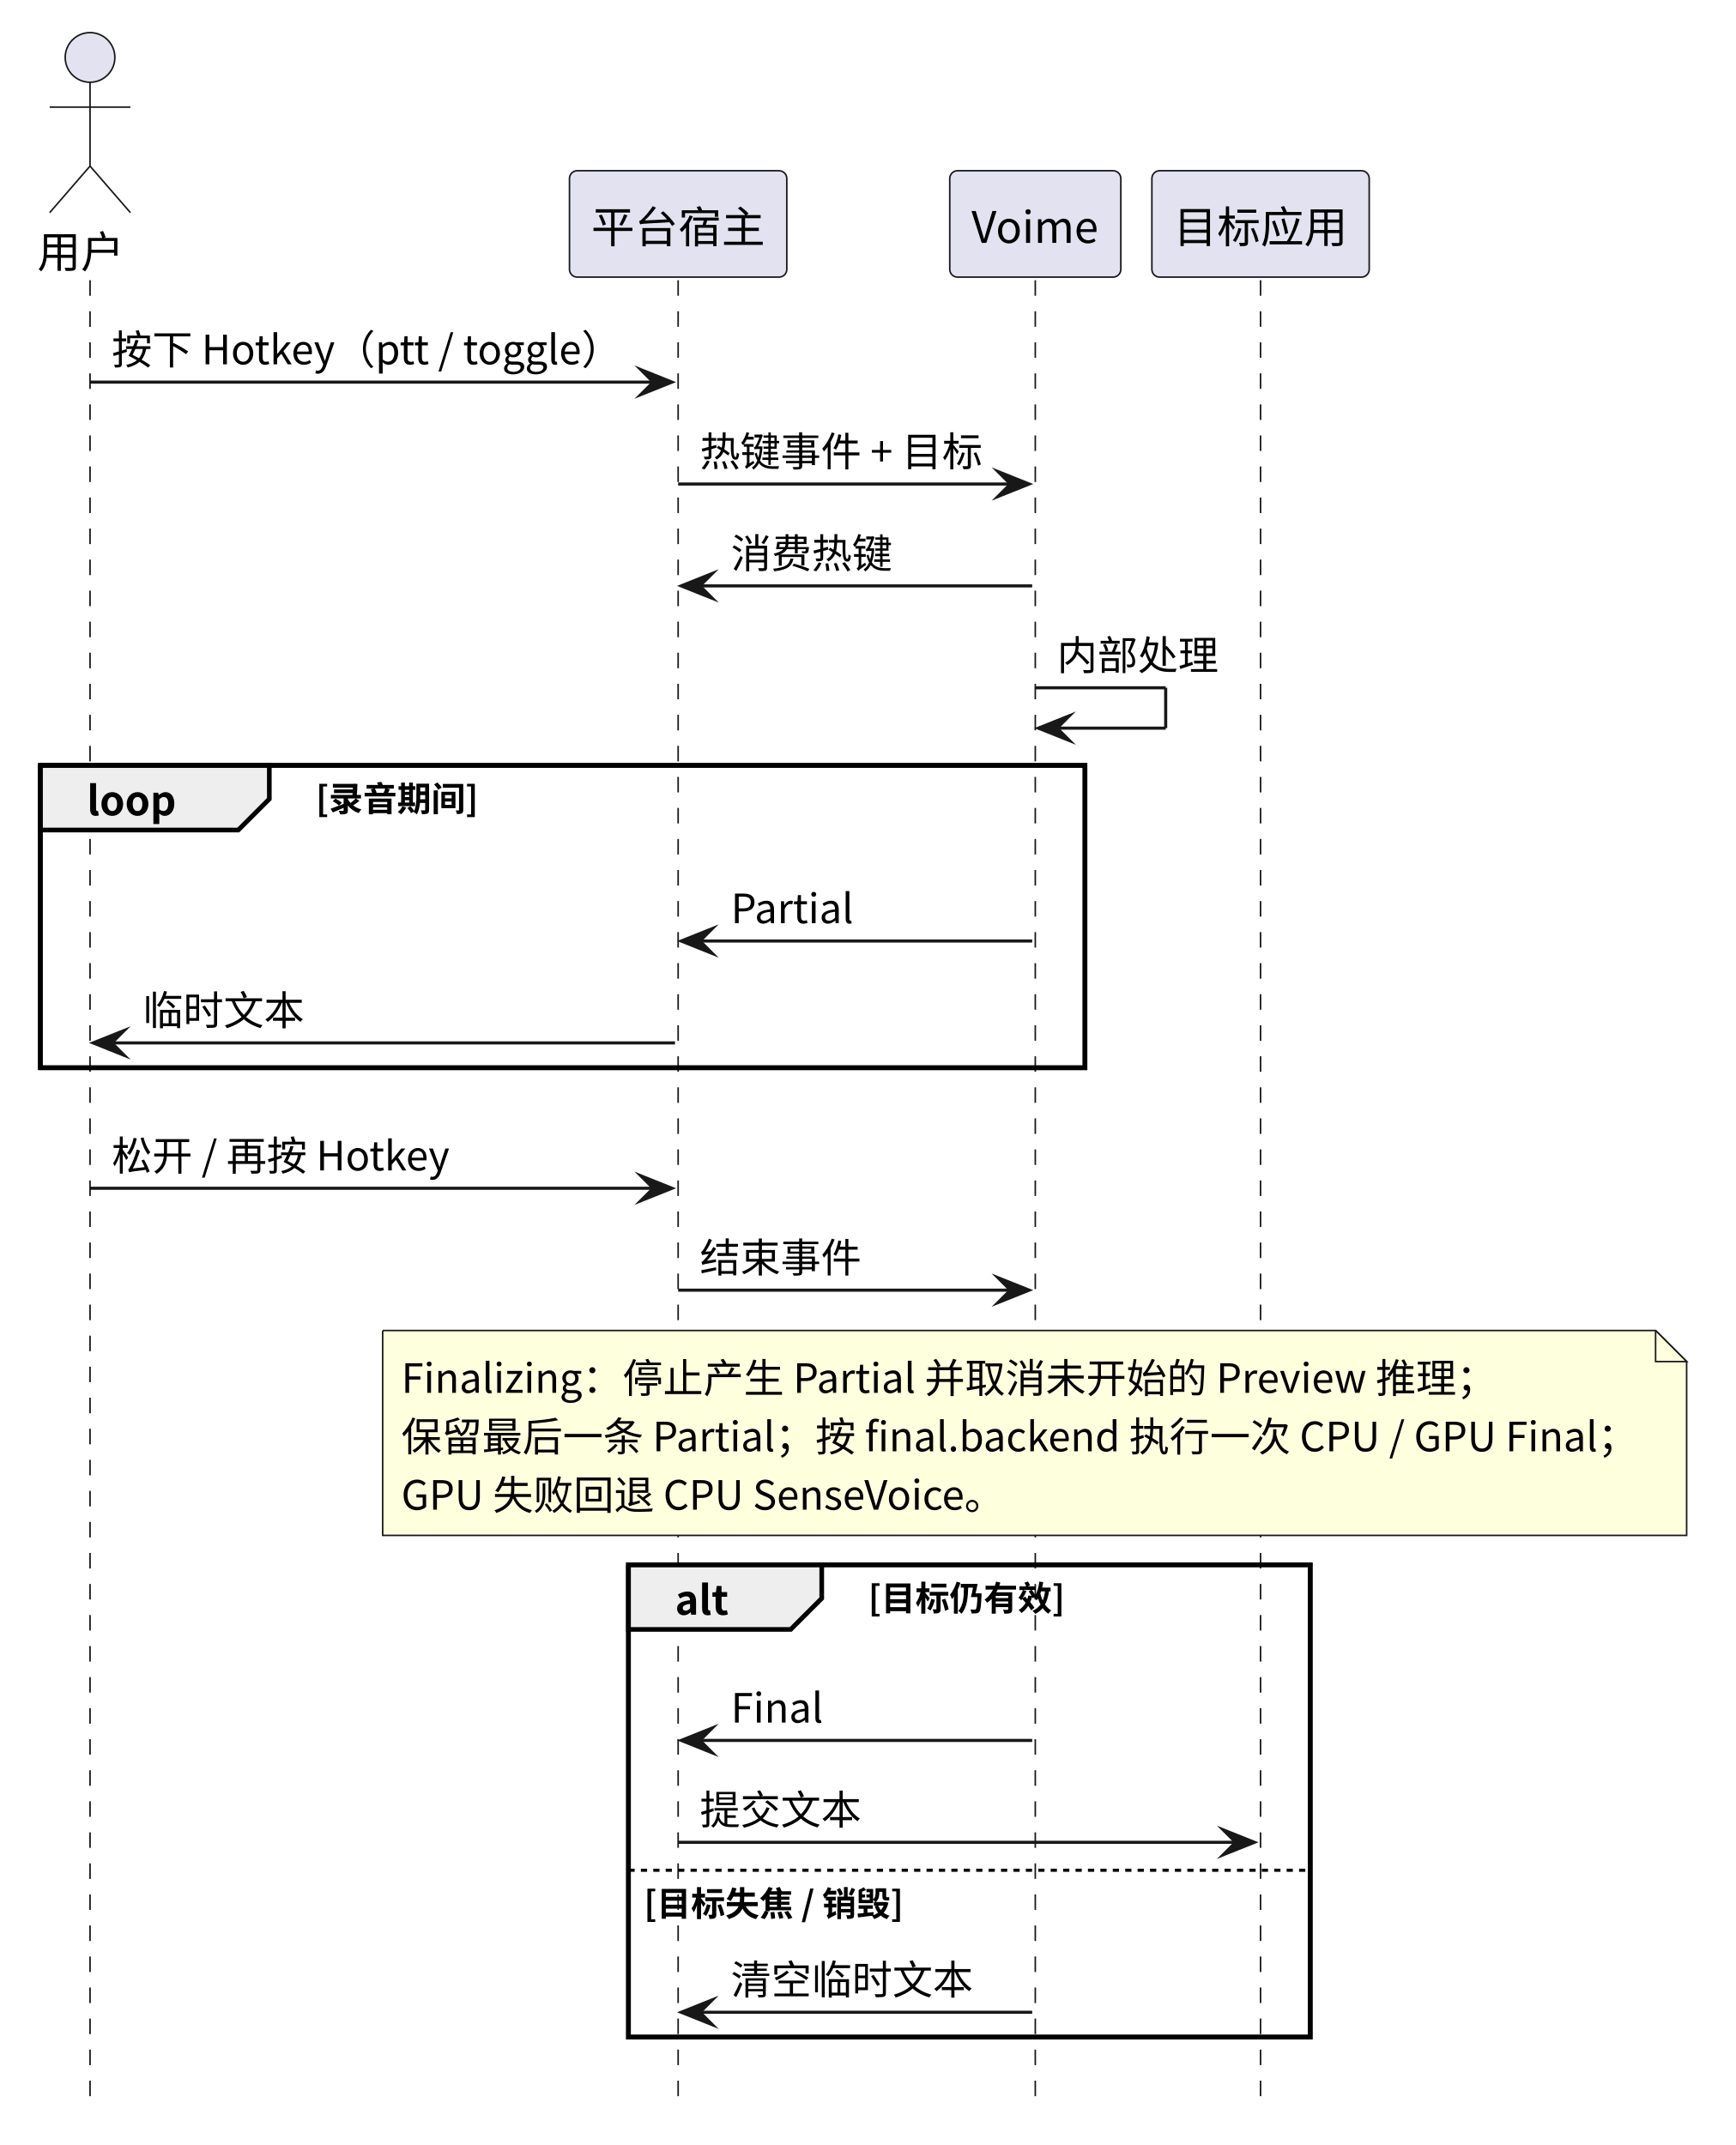
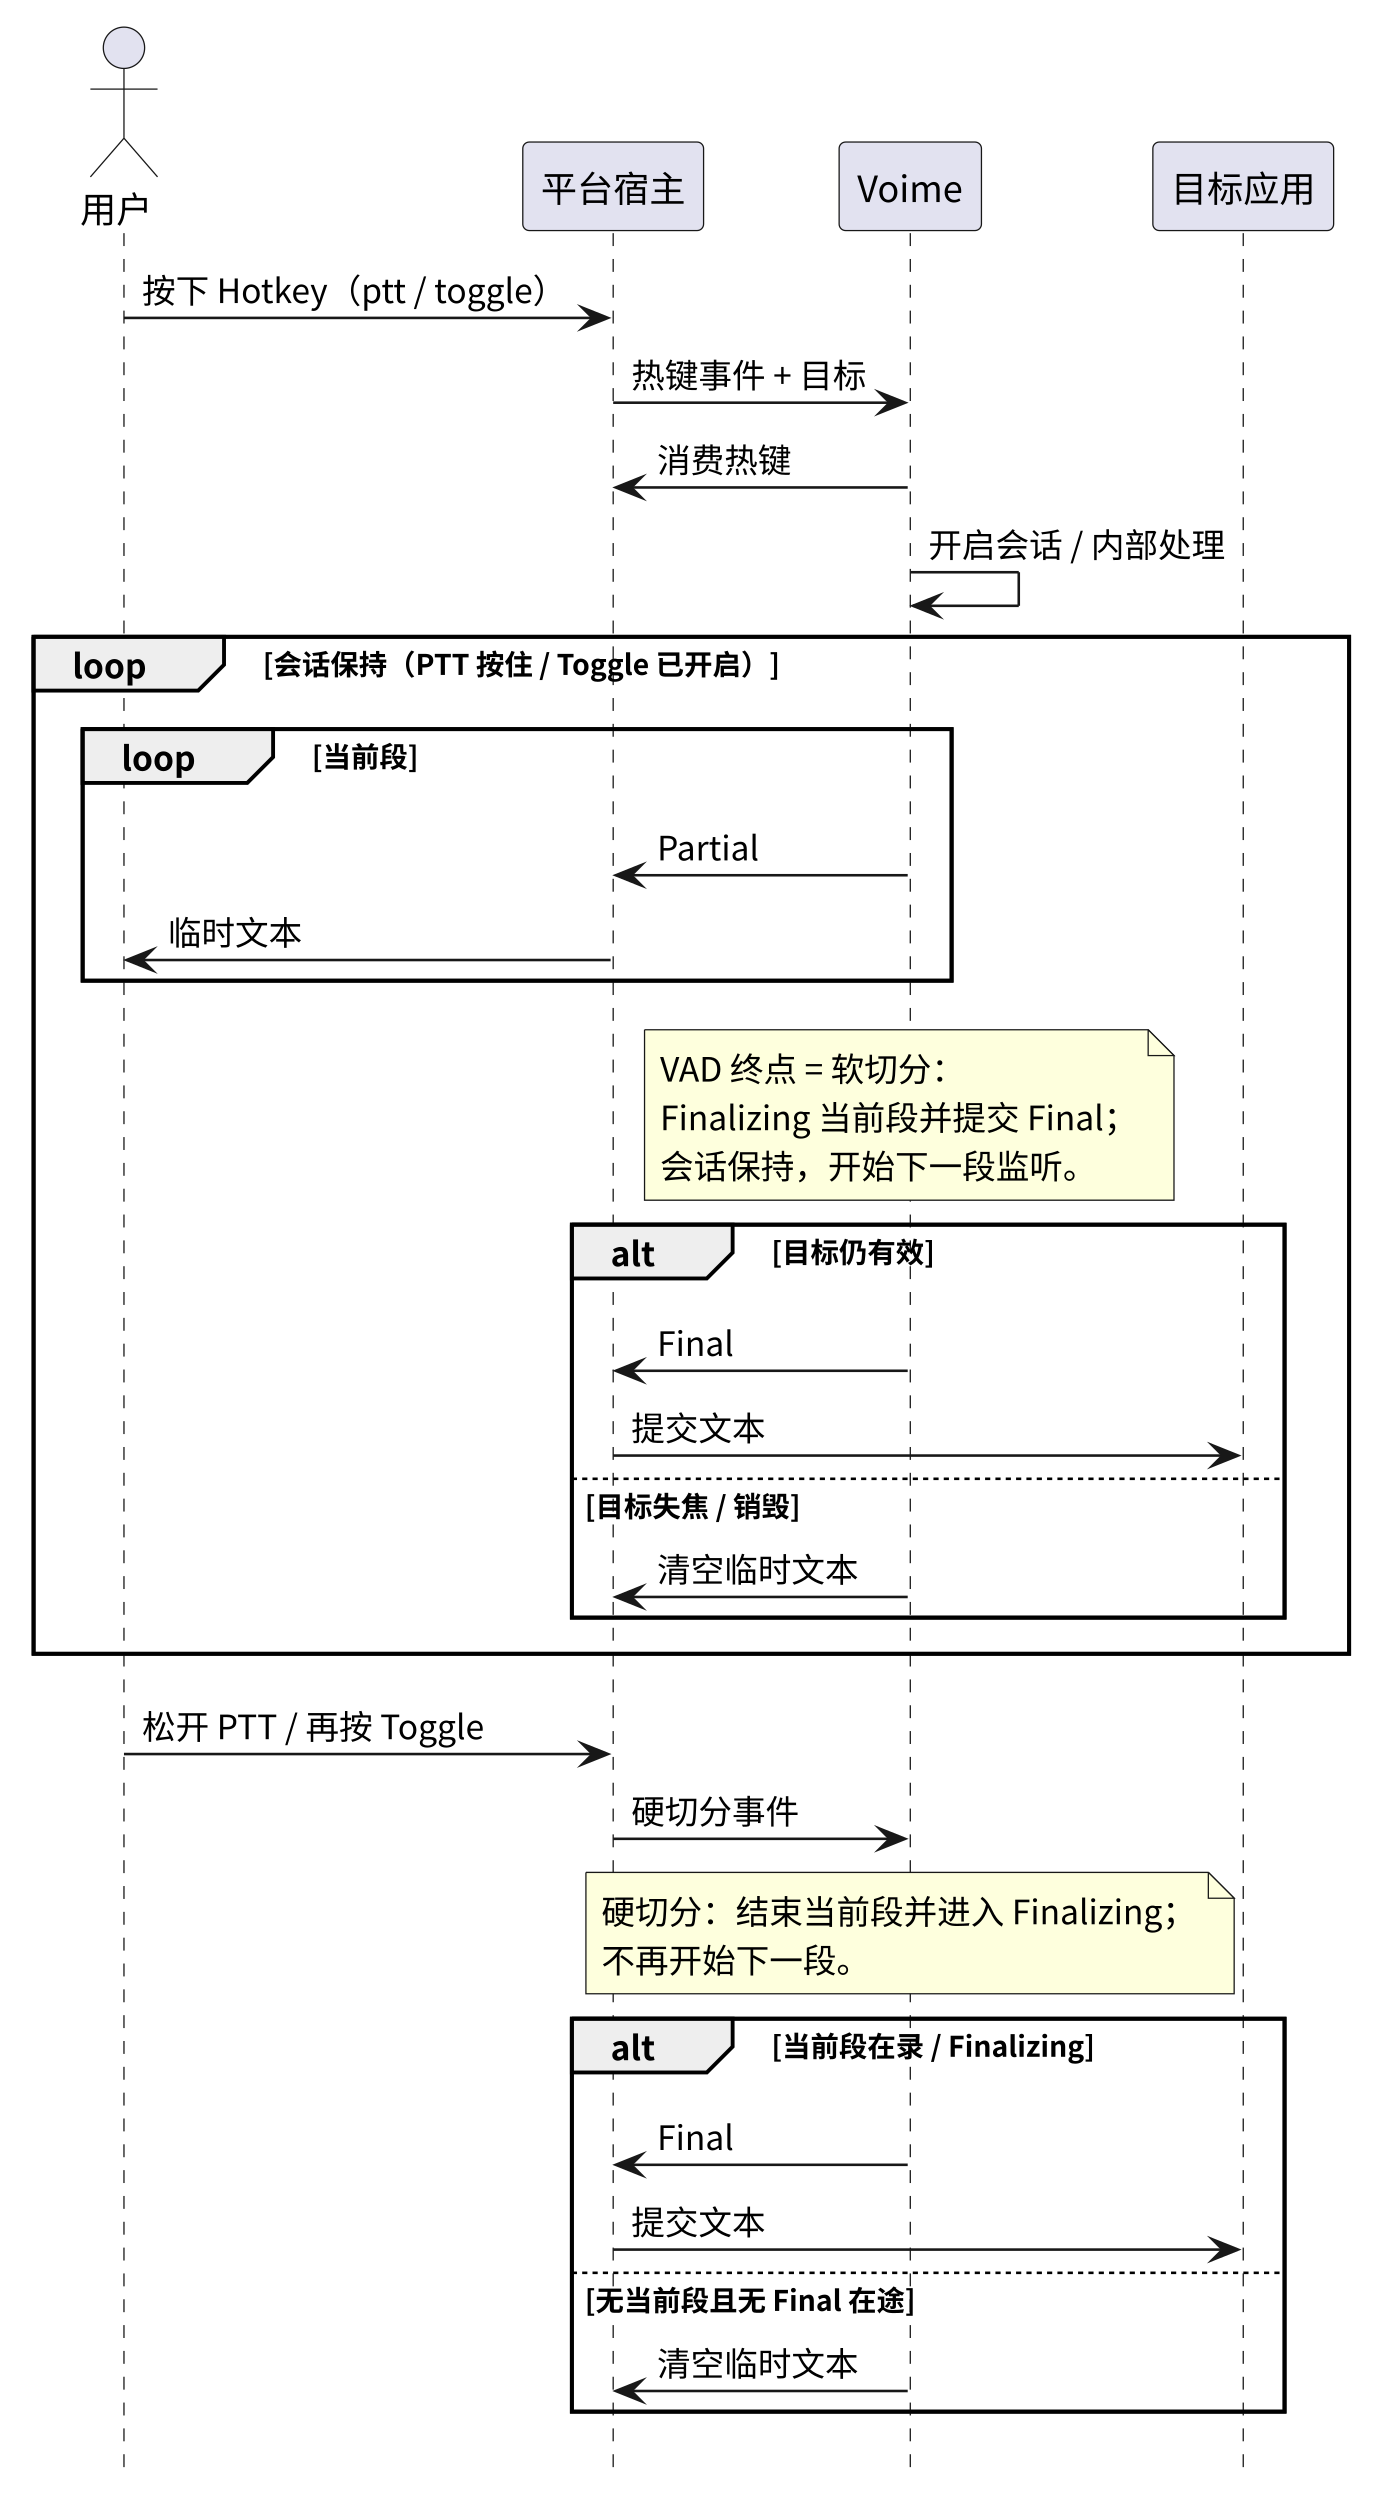
- <svg xmlns="http://www.w3.org/2000/svg" version="1.1" data-diagram-type="SEQUENCE" style="width:559px;height:691px;background:#FFFFFF;" width="559px" height="691px" viewBox="0 0 559 691" zoomAndPan="magnify" preserveAspectRatio="none" contentStyleType="text/css">
+ <svg xmlns="http://www.w3.org/2000/svg" version="1.1" data-diagram-type="SEQUENCE" style="width:542px;height:968px;background:#FFFFFF;" width="542px" height="968px" viewBox="0 0 542 968" zoomAndPan="magnify" preserveAspectRatio="none" contentStyleType="text/css">
  <defs />
  <g font-family="sans-serif" lengthAdjust="spacing">
-     <rect x="13" y="246.568" width="336.464" height="97.4" fill="none" style="stroke:#000;stroke-width:1.5;" />
-     <rect x="202.425" y="504.088" width="219.591" height="152.152" fill="none" style="stroke:#000;stroke-width:1.5;" />
+     <rect x="13" y="246.568" width="509.384" height="393.776" fill="none" style="stroke:#000;stroke-width:1.5;" />
+     <rect x="32" y="282.32" width="336.464" height="97.4" fill="none" style="stroke:#000;stroke-width:1.5;" />
+     <rect x="221.425" y="474.192" width="275.959" height="152.152" fill="none" style="stroke:#000;stroke-width:1.5;" />
+     <rect x="221.425" y="781.64" width="275.959" height="152.152" fill="none" style="stroke:#000;stroke-width:1.5;" />
    <g>
-       <rect x="25.5" y="90.272" width="8" height="589.968" fill="#000" fill-opacity="0" />
-       <line x1="29" y1="90.272" x2="29" y2="680.24" style="stroke:#181818;stroke-width:0.5;stroke-dasharray:5,5;" />
+       <rect x="44.5" y="90.272" width="8" height="867.52" fill="#000" fill-opacity="0" />
+       <line x1="48" y1="90.272" x2="48" y2="957.792" style="stroke:#181818;stroke-width:0.5;stroke-dasharray:5,5;" />
    </g>
    <g>
-       <rect x="214.925" y="90.272" width="8" height="589.968" fill="#000" fill-opacity="0" />
-       <line x1="218.425" y1="90.272" x2="218.425" y2="680.24" style="stroke:#181818;stroke-width:0.5;stroke-dasharray:5,5;" />
+       <rect x="233.925" y="90.272" width="8" height="867.52" fill="#000" fill-opacity="0" />
+       <line x1="237.425" y1="90.272" x2="237.425" y2="957.792" style="stroke:#181818;stroke-width:0.5;stroke-dasharray:5,5;" />
    </g>
    <g>
-       <rect x="329.964" y="90.272" width="8" height="589.968" fill="#000" fill-opacity="0" />
-       <line x1="333.464" y1="90.272" x2="333.464" y2="680.24" style="stroke:#181818;stroke-width:0.5;stroke-dasharray:5,5;" />
+       <rect x="348.964" y="90.272" width="8" height="867.52" fill="#000" fill-opacity="0" />
+       <line x1="352.464" y1="90.272" x2="352.464" y2="957.792" style="stroke:#181818;stroke-width:0.5;stroke-dasharray:5,5;" />
    </g>
    <g>
-       <rect x="402.516" y="90.272" width="8" height="589.968" fill="#000" fill-opacity="0" />
-       <line x1="406.016" y1="90.272" x2="406.016" y2="680.24" style="stroke:#181818;stroke-width:0.5;stroke-dasharray:5,5;" />
+       <rect x="477.884" y="90.272" width="8" height="867.52" fill="#000" fill-opacity="0" />
+       <line x1="481.384" y1="90.272" x2="481.384" y2="957.792" style="stroke:#181818;stroke-width:0.5;stroke-dasharray:5,5;" />
    </g>
-     <text x="12" y="86.24" fill="#000" font-size="14" textLength="28" font-family="'Noto Sans CJK SC'">用户</text>
-     <ellipse cx="29" cy="18.5" rx="8" ry="8" fill="#E2E2F0" style="stroke:#181818;stroke-width:0.5;" />
-     <path d="M29,26.5 L29,53.5 M16,34.5 L42,34.5 M29,53.5 L16,68.5 M29,53.5 L42,68.5" style="stroke:#181818;stroke-width:0.5;" fill="none" />
-     <rect x="183.425" y="55" width="70" height="34.272" fill="#E2E2F0" style="stroke:#181818;stroke-width:0.5;" rx="2.5" ry="2.5" />
-     <text x="190.425" y="78.24" fill="#000" font-size="14" textLength="56" font-family="'Noto Sans CJK SC'">平台宿主</text>
-     <rect x="305.912" y="55" width="55.104" height="34.272" fill="#E2E2F0" style="stroke:#181818;stroke-width:0.5;" rx="2.5" ry="2.5" />
-     <text x="312.912" y="78.24" fill="#000" font-size="14" textLength="41.104" font-family="'Noto Sans CJK SC'">Voime</text>
-     <rect x="371.016" y="55" width="70" height="34.272" fill="#E2E2F0" style="stroke:#181818;stroke-width:0.5;" rx="2.5" ry="2.5" />
-     <text x="378.016" y="78.24" fill="#000" font-size="14" textLength="56" font-family="'Noto Sans CJK SC'">目标应用</text>
-     <polygon points="206.425,119.096,216.425,123.096,206.425,127.096,210.425,123.096" fill="#181818" style="stroke:#181818;stroke-width:1;stroke-linejoin:miter;stroke-miterlimit:10;" />
-     <line x1="29" y1="123.096" x2="212.425" y2="123.096" style="stroke:#181818;stroke-width:1;" />
-     <text x="36" y="117.352" fill="#000" font-size="13" textLength="165.425" font-family="'Noto Sans CJK SC'">按下 Hotkey（ptt / toggle）</text>
-     <polygon points="321.464,151.92,331.464,155.92,321.464,159.92,325.464,155.92" fill="#181818" style="stroke:#181818;stroke-width:1;stroke-linejoin:miter;stroke-miterlimit:10;" />
-     <line x1="218.425" y1="155.92" x2="327.464" y2="155.92" style="stroke:#181818;stroke-width:1;" />
-     <text x="225.425" y="150.176" fill="#000" font-size="13" textLength="91.039" font-family="'Noto Sans CJK SC'">热键事件 + 目标</text>
-     <polygon points="229.425,184.744,219.425,188.744,229.425,192.744,225.425,188.744" fill="#181818" style="stroke:#181818;stroke-width:1;stroke-linejoin:miter;stroke-miterlimit:10;" />
-     <line x1="223.425" y1="188.744" x2="332.464" y2="188.744" style="stroke:#181818;stroke-width:1;" />
-     <text x="235.425" y="183" fill="#000" font-size="13" textLength="52" font-family="'Noto Sans CJK SC'">消费热键</text>
-     <line x1="333.464" y1="221.568" x2="375.464" y2="221.568" style="stroke:#181818;stroke-width:1;" />
-     <line x1="375.464" y1="221.568" x2="375.464" y2="234.568" style="stroke:#181818;stroke-width:1;" />
-     <line x1="334.464" y1="234.568" x2="375.464" y2="234.568" style="stroke:#181818;stroke-width:1;" />
-     <polygon points="344.464,230.568,334.464,234.568,344.464,238.568,340.464,234.568" fill="#181818" style="stroke:#181818;stroke-width:1;stroke-linejoin:miter;stroke-miterlimit:10;" />
-     <text x="340.464" y="215.824" fill="#000" font-size="13" textLength="52" font-family="'Noto Sans CJK SC'">内部处理</text>
+     <text x="31" y="86.24" fill="#000" font-size="14" textLength="28" font-family="'Noto Sans CJK SC'">用户</text>
+     <ellipse cx="48" cy="18.5" rx="8" ry="8" fill="#E2E2F0" style="stroke:#181818;stroke-width:0.5;" />
+     <path d="M48,26.5 L48,53.5 M35,34.5 L61,34.5 M48,53.5 L35,68.5 M48,53.5 L61,68.5" style="stroke:#181818;stroke-width:0.5;" fill="none" />
+     <rect x="202.425" y="55" width="70" height="34.272" fill="#E2E2F0" style="stroke:#181818;stroke-width:0.5;" rx="2.5" ry="2.5" />
+     <text x="209.425" y="78.24" fill="#000" font-size="14" textLength="56" font-family="'Noto Sans CJK SC'">平台宿主</text>
+     <rect x="324.912" y="55" width="55.104" height="34.272" fill="#E2E2F0" style="stroke:#181818;stroke-width:0.5;" rx="2.5" ry="2.5" />
+     <text x="331.912" y="78.24" fill="#000" font-size="14" textLength="41.104" font-family="'Noto Sans CJK SC'">Voime</text>
+     <rect x="446.385" y="55" width="70" height="34.272" fill="#E2E2F0" style="stroke:#181818;stroke-width:0.5;" rx="2.5" ry="2.5" />
+     <text x="453.385" y="78.24" fill="#000" font-size="14" textLength="56" font-family="'Noto Sans CJK SC'">目标应用</text>
+     <polygon points="225.425,119.096,235.425,123.096,225.425,127.096,229.425,123.096" fill="#181818" style="stroke:#181818;stroke-width:1;stroke-linejoin:miter;stroke-miterlimit:10;" />
+     <line x1="48" y1="123.096" x2="231.425" y2="123.096" style="stroke:#181818;stroke-width:1;" />
+     <text x="55" y="117.352" fill="#000" font-size="13" textLength="165.425" font-family="'Noto Sans CJK SC'">按下 Hotkey（ptt / toggle）</text>
+     <polygon points="340.464,151.92,350.464,155.92,340.464,159.92,344.464,155.92" fill="#181818" style="stroke:#181818;stroke-width:1;stroke-linejoin:miter;stroke-miterlimit:10;" />
+     <line x1="237.425" y1="155.92" x2="346.464" y2="155.92" style="stroke:#181818;stroke-width:1;" />
+     <text x="244.425" y="150.176" fill="#000" font-size="13" textLength="91.039" font-family="'Noto Sans CJK SC'">热键事件 + 目标</text>
+     <polygon points="248.425,184.744,238.425,188.744,248.425,192.744,244.425,188.744" fill="#181818" style="stroke:#181818;stroke-width:1;stroke-linejoin:miter;stroke-miterlimit:10;" />
+     <line x1="242.425" y1="188.744" x2="351.464" y2="188.744" style="stroke:#181818;stroke-width:1;" />
+     <text x="254.425" y="183" fill="#000" font-size="13" textLength="52" font-family="'Noto Sans CJK SC'">消费热键</text>
+     <line x1="352.464" y1="221.568" x2="394.464" y2="221.568" style="stroke:#181818;stroke-width:1;" />
+     <line x1="394.464" y1="221.568" x2="394.464" y2="234.568" style="stroke:#181818;stroke-width:1;" />
+     <line x1="353.464" y1="234.568" x2="394.464" y2="234.568" style="stroke:#181818;stroke-width:1;" />
+     <polygon points="363.464,230.568,353.464,234.568,363.464,238.568,359.464,234.568" fill="#181818" style="stroke:#181818;stroke-width:1;stroke-linejoin:miter;stroke-miterlimit:10;" />
+     <text x="359.464" y="215.824" fill="#000" font-size="13" textLength="114.92" font-family="'Noto Sans CJK SC'">开启会话 / 内部处理</text>
    <path d="M13,246.568 L86.743,246.568 L86.743,257.392 L76.743,267.392 L13,267.392 L13,246.568" style="stroke:#000;stroke-width:1.5;" fill="#EEE" />
-     <rect x="13" y="246.568" width="336.464" height="97.4" fill="none" style="stroke:#000;stroke-width:1.5;" />
+     <rect x="13" y="246.568" width="509.384" height="393.776" fill="none" style="stroke:#000;stroke-width:1.5;" />
    <text x="28" y="262.648" fill="#000" font-size="13" textLength="28.743" font-weight="700" font-family="'Noto Sans CJK SC'">loop</text>
-     <text x="101.743" y="261.328" fill="#000" font-size="11" textLength="52.316" font-weight="700" font-family="'Noto Sans CJK SC'">[录音期间]</text>
-     <polygon points="229.425,299.144,219.425,303.144,229.425,307.144,225.425,303.144" fill="#181818" style="stroke:#181818;stroke-width:1;stroke-linejoin:miter;stroke-miterlimit:10;" />
-     <line x1="223.425" y1="303.144" x2="332.464" y2="303.144" style="stroke:#181818;stroke-width:1;" />
-     <text x="235.425" y="297.4" fill="#000" font-size="13" textLength="40.079" font-family="'Noto Sans CJK SC'">Partial</text>
-     <polygon points="40,331.968,30,335.968,40,339.968,36,335.968" fill="#181818" style="stroke:#181818;stroke-width:1;stroke-linejoin:miter;stroke-miterlimit:10;" />
-     <line x1="34" y1="335.968" x2="217.425" y2="335.968" style="stroke:#181818;stroke-width:1;" />
-     <text x="46" y="330.224" fill="#000" font-size="13" textLength="52" font-family="'Noto Sans CJK SC'">临时文本</text>
-     <polygon points="206.425,378.792,216.425,382.792,206.425,386.792,210.425,382.792" fill="#181818" style="stroke:#181818;stroke-width:1;stroke-linejoin:miter;stroke-miterlimit:10;" />
-     <line x1="29" y1="382.792" x2="212.425" y2="382.792" style="stroke:#181818;stroke-width:1;" />
-     <text x="36" y="377.048" fill="#000" font-size="13" textLength="109.226" font-family="'Noto Sans CJK SC'">松开 / 再按 Hotkey</text>
-     <polygon points="321.464,411.616,331.464,415.616,321.464,419.616,325.464,415.616" fill="#181818" style="stroke:#181818;stroke-width:1;stroke-linejoin:miter;stroke-miterlimit:10;" />
-     <line x1="218.425" y1="415.616" x2="327.464" y2="415.616" style="stroke:#181818;stroke-width:1;" />
-     <text x="225.425" y="409.872" fill="#000" font-size="13" textLength="52" font-family="'Noto Sans CJK SC'">结束事件</text>
-     <path d="M123.258,428.616 L123.258,494.616 L543.258,494.616 L543.258,438.616 L533.258,428.616 L123.258,428.616" style="stroke:#181818;stroke-width:0.5;" fill="#FEFFDD" />
-     <path d="M533.258,428.616 L533.258,438.616 L543.258,438.616 L533.258,428.616" style="stroke:#181818;stroke-width:0.5;" fill="#FEFFDD" />
-     <text x="129.258" y="448.696" fill="#000" font-size="13" textLength="353.457" font-family="'Noto Sans CJK SC'">Finalizing：停止产生 Partial 并取消未开始的 Preview 推理；</text>
-     <text x="129.258" y="467.52" fill="#000" font-size="13" textLength="399.412" font-family="'Noto Sans CJK SC'">保留最后一条 Partial；按 final.backend 执行一次 CPU / GPU Final；</text>
-     <text x="129.258" y="486.344" fill="#000" font-size="13" textLength="195.117" font-family="'Noto Sans CJK SC'">GPU 失败回退 CPU SenseVoice。</text>
-     <path d="M202.425,504.088 L264.676,504.088 L264.676,514.912 L254.676,524.912 L202.425,524.912 L202.425,504.088" style="stroke:#000;stroke-width:1.5;" fill="#EEE" />
-     <rect x="202.425" y="504.088" width="219.591" height="152.152" fill="none" style="stroke:#000;stroke-width:1.5;" />
-     <text x="217.425" y="520.168" fill="#000" font-size="13" textLength="17.251" font-weight="700" font-family="'Noto Sans CJK SC'">alt</text>
-     <text x="279.676" y="518.848" fill="#000" font-size="11" textLength="63.316" font-weight="700" font-family="'Noto Sans CJK SC'">[目标仍有效]</text>
-     <polygon points="229.425,556.664,219.425,560.664,229.425,564.664,225.425,560.664" fill="#181818" style="stroke:#181818;stroke-width:1;stroke-linejoin:miter;stroke-miterlimit:10;" />
-     <line x1="223.425" y1="560.664" x2="332.464" y2="560.664" style="stroke:#181818;stroke-width:1;" />
-     <text x="235.425" y="554.92" fill="#000" font-size="13" textLength="29.692" font-family="'Noto Sans CJK SC'">Final</text>
-     <polygon points="394.016,589.488,404.016,593.488,394.016,597.488,398.016,593.488" fill="#181818" style="stroke:#181818;stroke-width:1;stroke-linejoin:miter;stroke-miterlimit:10;" />
-     <line x1="218.425" y1="593.488" x2="400.016" y2="593.488" style="stroke:#181818;stroke-width:1;" />
-     <text x="225.425" y="587.744" fill="#000" font-size="13" textLength="52" font-family="'Noto Sans CJK SC'">提交文本</text>
-     <line x1="202.425" y1="602.488" x2="422.016" y2="602.488" style="stroke:#000;stroke-width:1;stroke-dasharray:2,2;" />
-     <text x="207.425" y="617.248" fill="#000" font-size="11" textLength="83.566" font-weight="700" font-family="'Noto Sans CJK SC'">[目标失焦 / 销毁]</text>
-     <polygon points="229.425,644.24,219.425,648.24,229.425,652.24,225.425,648.24" fill="#181818" style="stroke:#181818;stroke-width:1;stroke-linejoin:miter;stroke-miterlimit:10;" />
-     <line x1="223.425" y1="648.24" x2="332.464" y2="648.24" style="stroke:#181818;stroke-width:1;" />
-     <text x="235.425" y="642.496" fill="#000" font-size="13" textLength="78" font-family="'Noto Sans CJK SC'">清空临时文本</text>
+     <text x="101.743" y="261.328" fill="#000" font-size="11" textLength="201.398" font-weight="700" font-family="'Noto Sans CJK SC'">[会话保持（PTT 按住 / Toggle 已开启）]</text>
+     <path d="M32,282.32 L105.743,282.32 L105.743,293.144 L95.743,303.144 L32,303.144 L32,282.32" style="stroke:#000;stroke-width:1.5;" fill="#EEE" />
+     <rect x="32" y="282.32" width="336.464" height="97.4" fill="none" style="stroke:#000;stroke-width:1.5;" />
+     <text x="47" y="298.4" fill="#000" font-size="13" textLength="28.743" font-weight="700" font-family="'Noto Sans CJK SC'">loop</text>
+     <text x="120.743" y="297.08" fill="#000" font-size="11" textLength="41.316" font-weight="700" font-family="'Noto Sans CJK SC'">[当前段]</text>
+     <polygon points="248.425,334.896,238.425,338.896,248.425,342.896,244.425,338.896" fill="#181818" style="stroke:#181818;stroke-width:1;stroke-linejoin:miter;stroke-miterlimit:10;" />
+     <line x1="242.425" y1="338.896" x2="351.464" y2="338.896" style="stroke:#181818;stroke-width:1;" />
+     <text x="254.425" y="333.152" fill="#000" font-size="13" textLength="40.079" font-family="'Noto Sans CJK SC'">Partial</text>
+     <polygon points="59,367.72,49,371.72,59,375.72,55,371.72" fill="#181818" style="stroke:#181818;stroke-width:1;stroke-linejoin:miter;stroke-miterlimit:10;" />
+     <line x1="53" y1="371.72" x2="236.425" y2="371.72" style="stroke:#181818;stroke-width:1;" />
+     <text x="65" y="365.976" fill="#000" font-size="13" textLength="52" font-family="'Noto Sans CJK SC'">临时文本</text>
+     <path d="M249.567,398.72 L249.567,464.72 L454.567,464.72 L454.567,408.72 L444.567,398.72 L249.567,398.72" style="stroke:#181818;stroke-width:0.5;" fill="#FEFFDD" />
+     <path d="M444.567,398.72 L444.567,408.72 L454.567,408.72 L444.567,398.72" style="stroke:#181818;stroke-width:0.5;" fill="#FEFFDD" />
+     <text x="255.567" y="418.8" fill="#000" font-size="13" textLength="118.274" font-family="'Noto Sans CJK SC'">VAD 终点 = 软切分：</text>
+     <text x="255.567" y="437.624" fill="#000" font-size="13" textLength="184.795" font-family="'Noto Sans CJK SC'">Finalizing 当前段并提交 Final；</text>
+     <text x="255.567" y="456.448" fill="#000" font-size="13" textLength="169" font-family="'Noto Sans CJK SC'">会话保持，开始下一段监听。</text>
+     <path d="M221.425,474.192 L283.676,474.192 L283.676,485.016 L273.676,495.016 L221.425,495.016 L221.425,474.192" style="stroke:#000;stroke-width:1.5;" fill="#EEE" />
+     <rect x="221.425" y="474.192" width="275.959" height="152.152" fill="none" style="stroke:#000;stroke-width:1.5;" />
+     <text x="236.425" y="490.272" fill="#000" font-size="13" textLength="17.251" font-weight="700" font-family="'Noto Sans CJK SC'">alt</text>
+     <text x="298.676" y="488.952" fill="#000" font-size="11" textLength="63.316" font-weight="700" font-family="'Noto Sans CJK SC'">[目标仍有效]</text>
+     <polygon points="248.425,526.768,238.425,530.768,248.425,534.768,244.425,530.768" fill="#181818" style="stroke:#181818;stroke-width:1;stroke-linejoin:miter;stroke-miterlimit:10;" />
+     <line x1="242.425" y1="530.768" x2="351.464" y2="530.768" style="stroke:#181818;stroke-width:1;" />
+     <text x="254.425" y="525.024" fill="#000" font-size="13" textLength="29.692" font-family="'Noto Sans CJK SC'">Final</text>
+     <polygon points="469.384,559.592,479.384,563.592,469.384,567.592,473.384,563.592" fill="#181818" style="stroke:#181818;stroke-width:1;stroke-linejoin:miter;stroke-miterlimit:10;" />
+     <line x1="237.425" y1="563.592" x2="475.384" y2="563.592" style="stroke:#181818;stroke-width:1;" />
+     <text x="244.425" y="557.848" fill="#000" font-size="13" textLength="52" font-family="'Noto Sans CJK SC'">提交文本</text>
+     <line x1="221.425" y1="572.592" x2="497.384" y2="572.592" style="stroke:#000;stroke-width:1;stroke-dasharray:2,2;" />
+     <text x="226.425" y="587.352" fill="#000" font-size="11" textLength="83.566" font-weight="700" font-family="'Noto Sans CJK SC'">[目标失焦 / 销毁]</text>
+     <polygon points="248.425,614.344,238.425,618.344,248.425,622.344,244.425,618.344" fill="#181818" style="stroke:#181818;stroke-width:1;stroke-linejoin:miter;stroke-miterlimit:10;" />
+     <line x1="242.425" y1="618.344" x2="351.464" y2="618.344" style="stroke:#181818;stroke-width:1;" />
+     <text x="254.425" y="612.6" fill="#000" font-size="13" textLength="78" font-family="'Noto Sans CJK SC'">清空临时文本</text>
+     <polygon points="225.425,675.168,235.425,679.168,225.425,683.168,229.425,679.168" fill="#181818" style="stroke:#181818;stroke-width:1;stroke-linejoin:miter;stroke-miterlimit:10;" />
+     <line x1="48" y1="679.168" x2="231.425" y2="679.168" style="stroke:#181818;stroke-width:1;" />
+     <text x="55" y="673.424" fill="#000" font-size="13" textLength="133.77" font-family="'Noto Sans CJK SC'">松开 PTT / 再按 Toggle</text>
+     <polygon points="340.464,707.992,350.464,711.992,340.464,715.992,344.464,711.992" fill="#181818" style="stroke:#181818;stroke-width:1;stroke-linejoin:miter;stroke-miterlimit:10;" />
+     <line x1="237.425" y1="711.992" x2="346.464" y2="711.992" style="stroke:#181818;stroke-width:1;" />
+     <text x="244.425" y="706.248" fill="#000" font-size="13" textLength="65" font-family="'Noto Sans CJK SC'">硬切分事件</text>
+     <path d="M226.869,724.992 L226.869,771.992 L477.869,771.992 L477.869,734.992 L467.869,724.992 L226.869,724.992" style="stroke:#181818;stroke-width:0.5;" fill="#FEFFDD" />
+     <path d="M467.869,724.992 L467.869,734.992 L477.869,734.992 L467.869,724.992" style="stroke:#181818;stroke-width:0.5;" fill="#FEFFDD" />
+     <text x="232.869" y="745.072" fill="#000" font-size="13" textLength="230.191" font-family="'Noto Sans CJK SC'">硬切分：结束当前段并进入 Finalizing；</text>
+     <text x="232.869" y="763.896" fill="#000" font-size="13" textLength="104" font-family="'Noto Sans CJK SC'">不再开始下一段。</text>
+     <path d="M221.425,781.64 L283.676,781.64 L283.676,792.464 L273.676,802.464 L221.425,802.464 L221.425,781.64" style="stroke:#000;stroke-width:1.5;" fill="#EEE" />
+     <rect x="221.425" y="781.64" width="275.959" height="152.152" fill="none" style="stroke:#000;stroke-width:1.5;" />
+     <text x="236.425" y="797.72" fill="#000" font-size="13" textLength="17.251" font-weight="700" font-family="'Noto Sans CJK SC'">alt</text>
+     <text x="298.676" y="796.4" fill="#000" font-size="11" textLength="125.289" font-weight="700" font-family="'Noto Sans CJK SC'">[当前段在录 / Finalizing]</text>
+     <polygon points="248.425,834.216,238.425,838.216,248.425,842.216,244.425,838.216" fill="#181818" style="stroke:#181818;stroke-width:1;stroke-linejoin:miter;stroke-miterlimit:10;" />
+     <line x1="242.425" y1="838.216" x2="351.464" y2="838.216" style="stroke:#181818;stroke-width:1;" />
+     <text x="254.425" y="832.472" fill="#000" font-size="13" textLength="29.692" font-family="'Noto Sans CJK SC'">Final</text>
+     <polygon points="469.384,867.04,479.384,871.04,469.384,875.04,473.384,871.04" fill="#181818" style="stroke:#181818;stroke-width:1;stroke-linejoin:miter;stroke-miterlimit:10;" />
+     <line x1="237.425" y1="871.04" x2="475.384" y2="871.04" style="stroke:#181818;stroke-width:1;" />
+     <text x="244.425" y="865.296" fill="#000" font-size="13" textLength="52" font-family="'Noto Sans CJK SC'">提交文本</text>
+     <line x1="221.425" y1="880.04" x2="497.384" y2="880.04" style="stroke:#000;stroke-width:1;stroke-dasharray:2,2;" />
+     <text x="226.425" y="894.8" fill="#000" font-size="11" textLength="128.105" font-weight="700" font-family="'Noto Sans CJK SC'">[无当前段且无 Final 在途]</text>
+     <polygon points="248.425,921.792,238.425,925.792,248.425,929.792,244.425,925.792" fill="#181818" style="stroke:#181818;stroke-width:1;stroke-linejoin:miter;stroke-miterlimit:10;" />
+     <line x1="242.425" y1="925.792" x2="351.464" y2="925.792" style="stroke:#181818;stroke-width:1;" />
+     <text x="254.425" y="920.048" fill="#000" font-size="13" textLength="78" font-family="'Noto Sans CJK SC'">清空临时文本</text>
  </g>
</svg>
